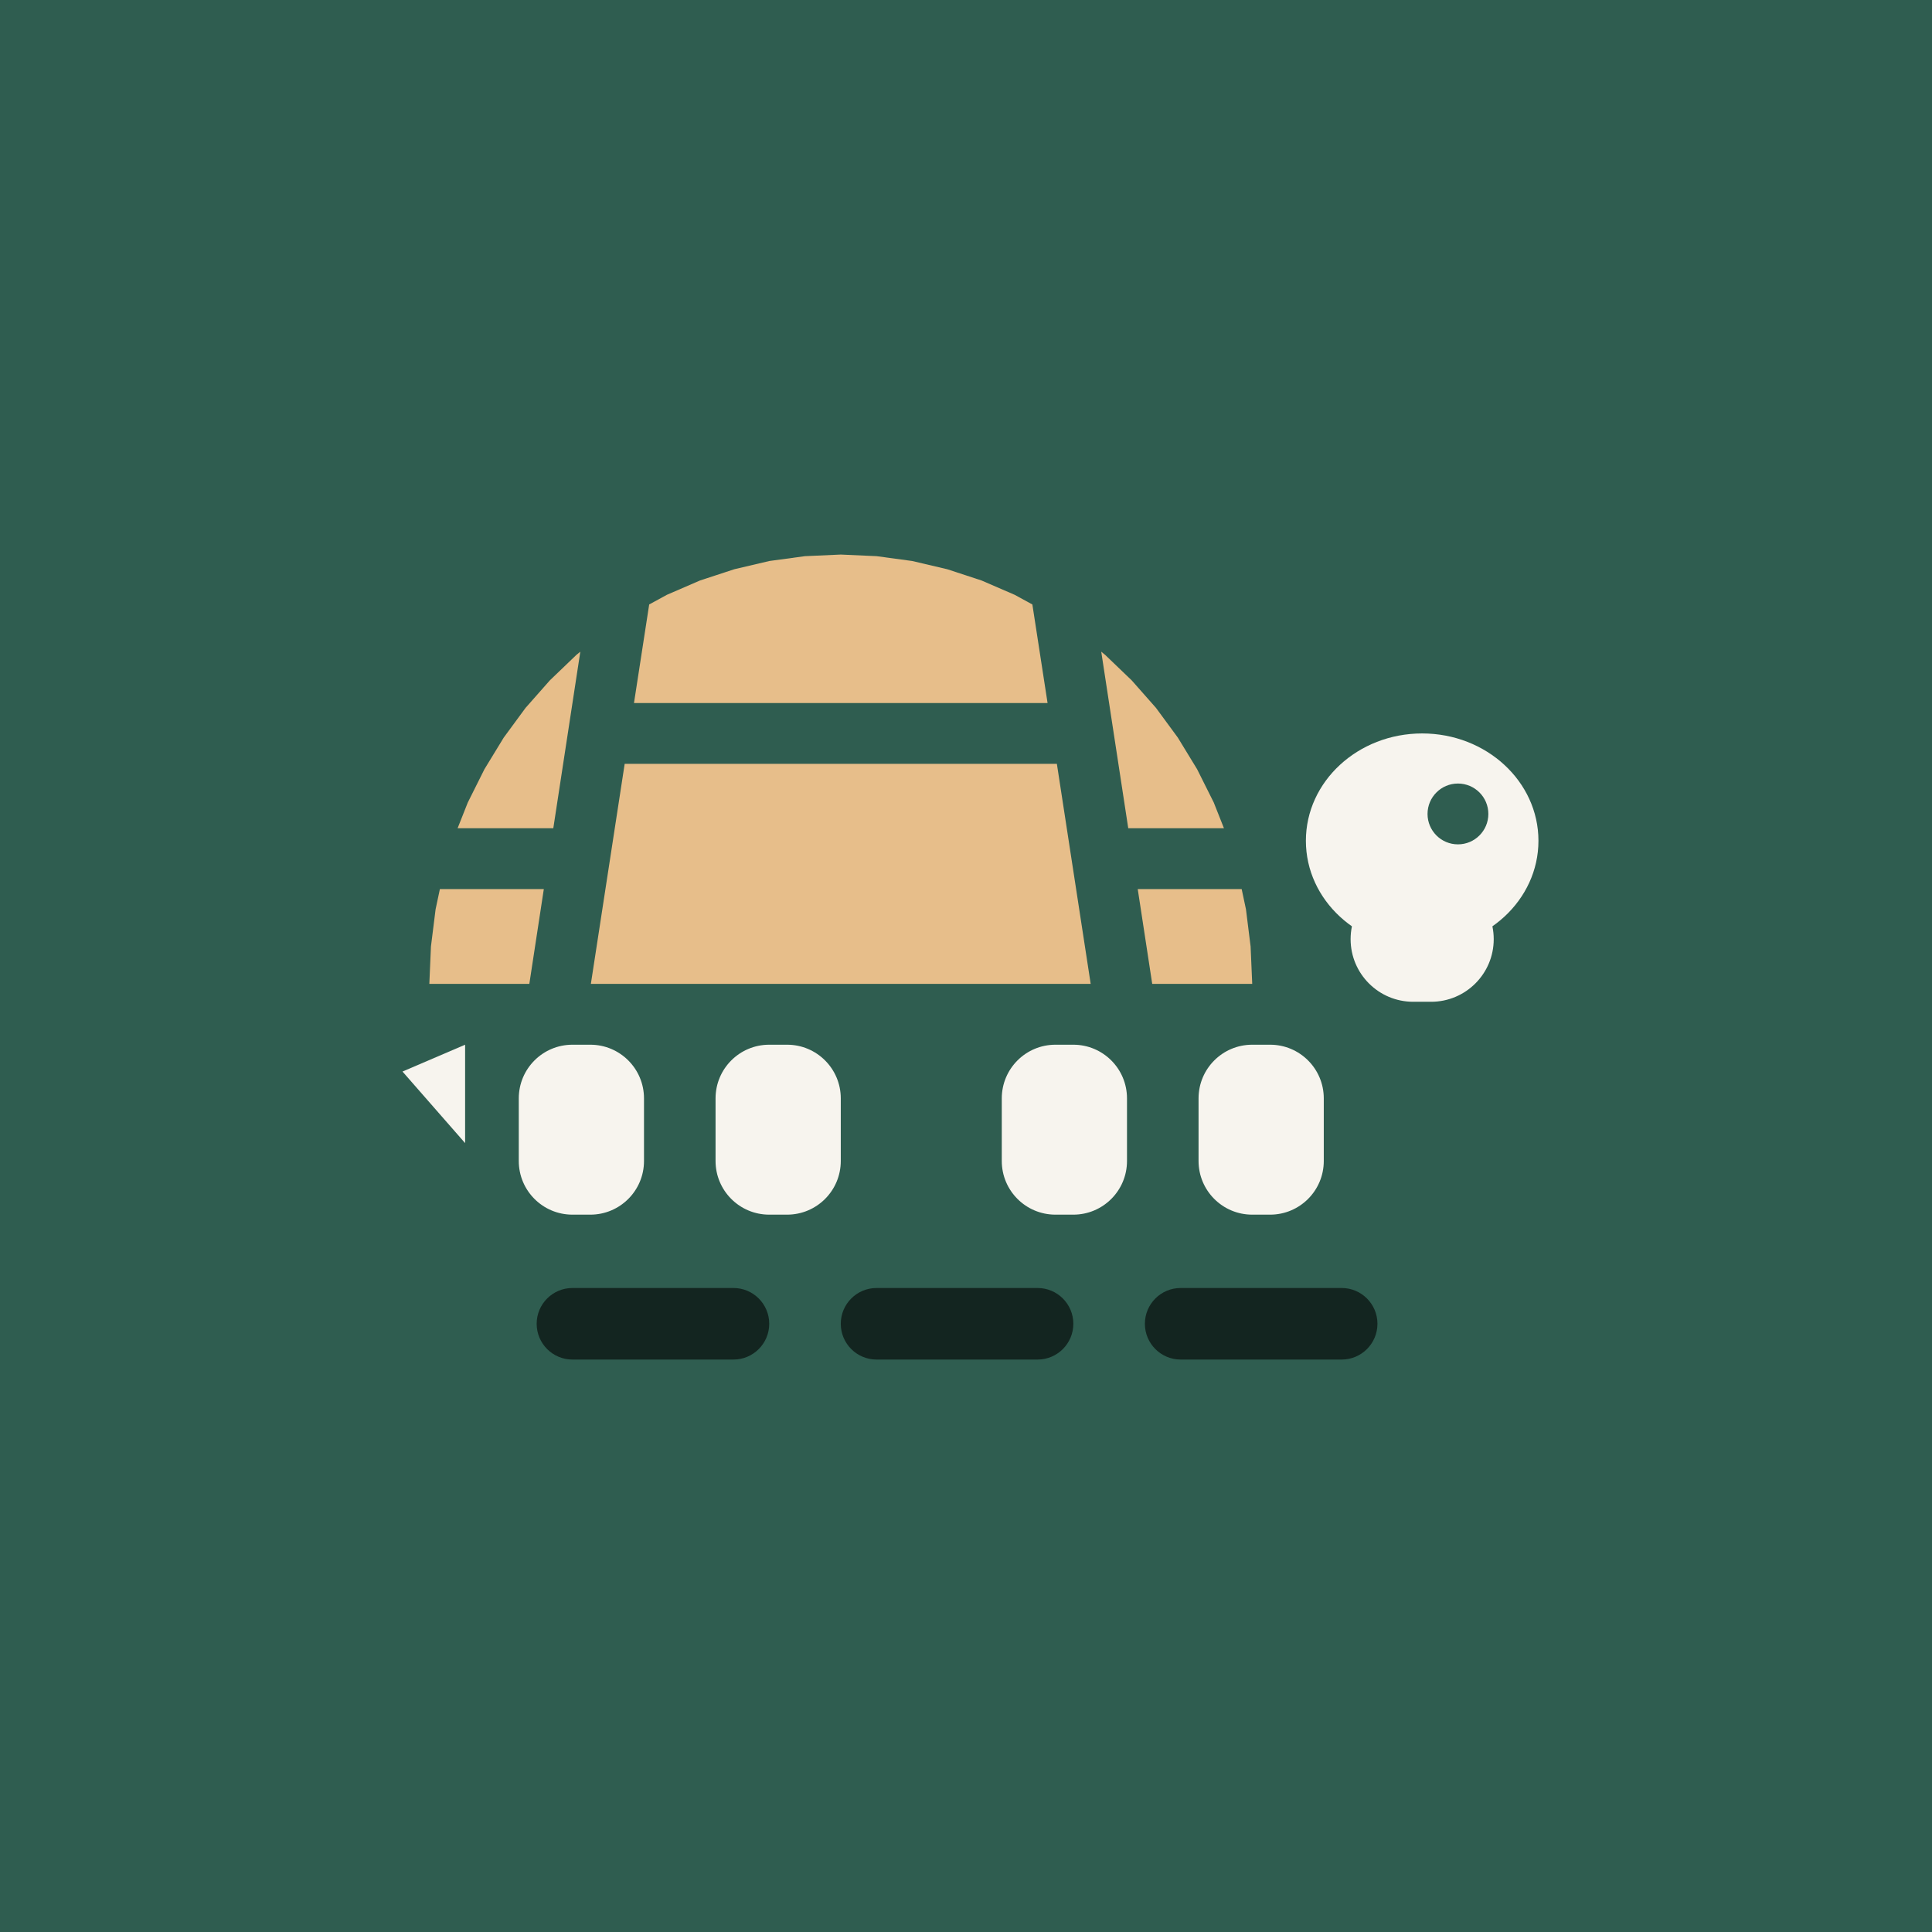
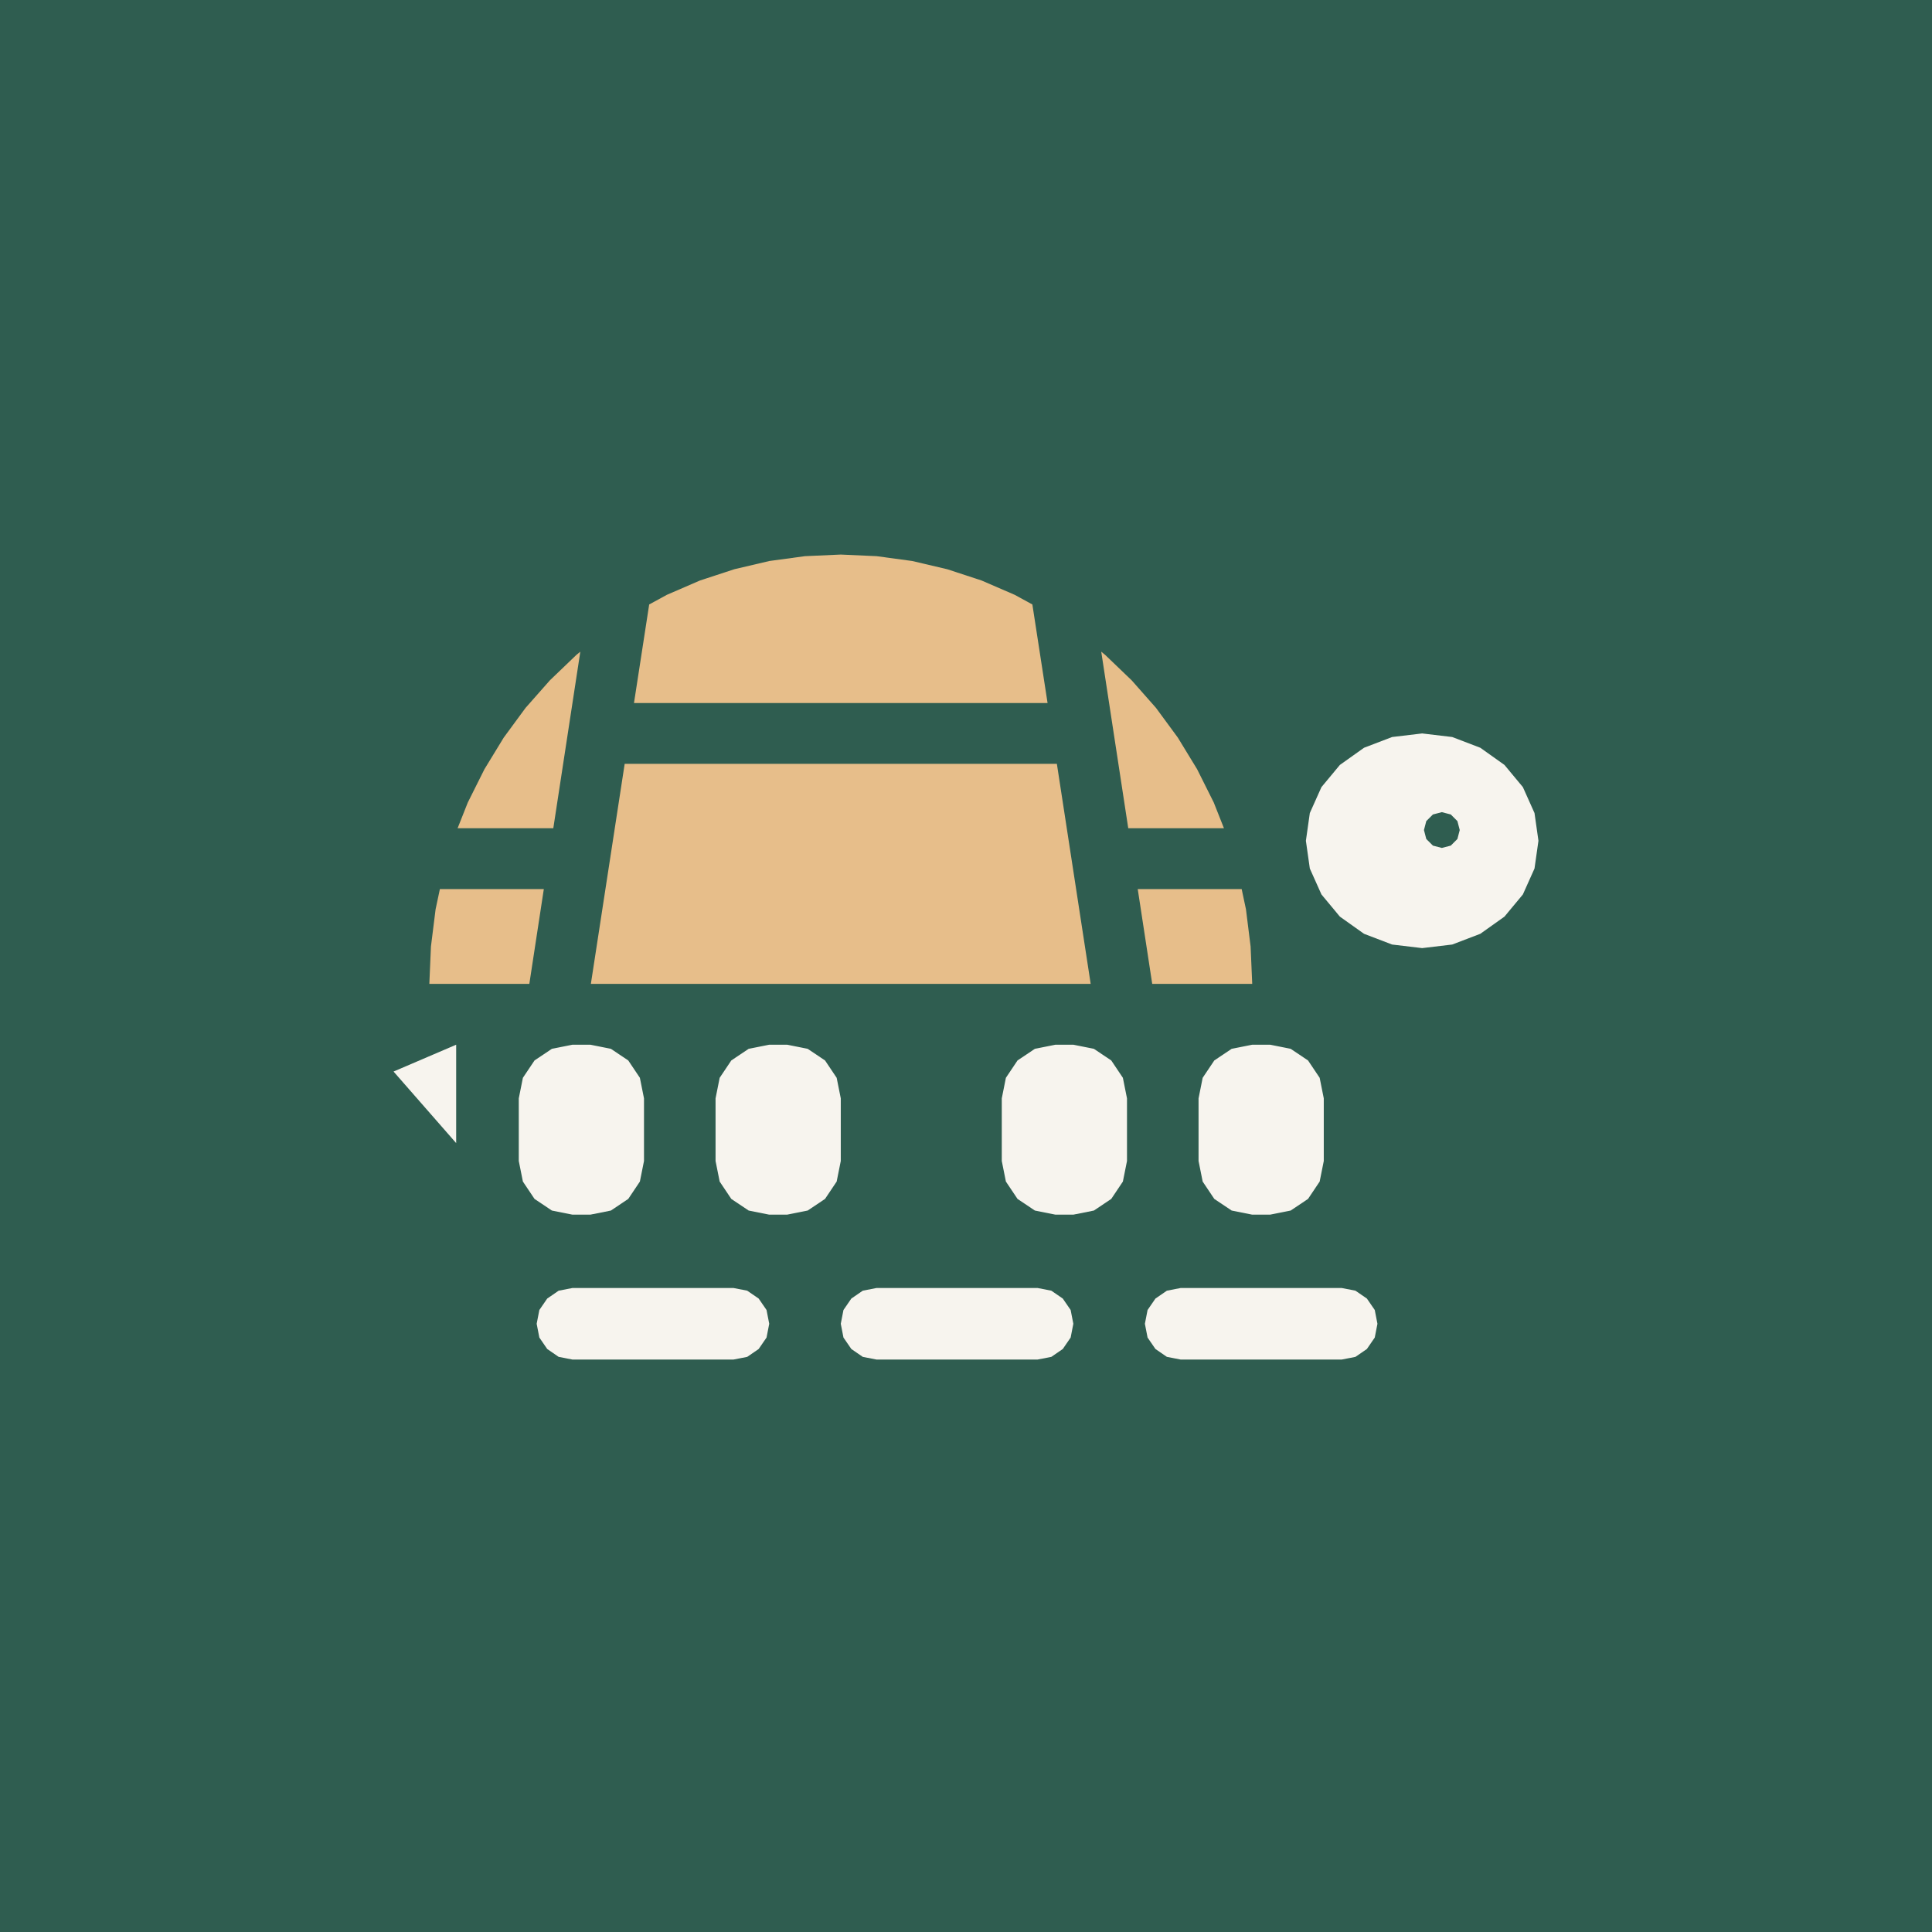
<svg xmlns="http://www.w3.org/2000/svg" viewBox="0 0 108 108">
-   <rect width="108" height="108" fill="#2F5D50" />
-   <path fill="#E7BE8A" d="M36.29,33.79L37.28,33.25L39.13,32.45L41.05,31.82L43.01,31.36L45,31.09L47,31L49,31.09L50.99,31.36L52.95,31.82L54.87,32.45L56.72,33.25L57.71,33.79L58.56,39.3L35.44,39.3Z" />
-   <path fill="#E7BE8A" d="M59.08,42.7L60.97,55L33.03,55L34.92,42.7Z" />
-   <path fill="#E7BE8A" d="M25.58,46.3L26.15,44.86L27.08,43L28.16,41.23L29.38,39.57L30.74,38.03L32.22,36.61L32.44,36.43L30.93,46.3Z" />
-   <path fill="#E7BE8A" d="M24,55L24.09,52.91L24.35,50.83L24.59,49.7L30.4,49.7L29.59,55Z" />
-   <path fill="#E7BE8A" d="M61.56,36.43L61.78,36.61L63.26,38.03L64.62,39.57L65.84,41.23L66.92,43L67.85,44.86L68.42,46.3L63.07,46.3Z" />
-   <path fill="#E7BE8A" d="M69.41,49.7L69.65,50.83L69.91,52.91L70,55L64.41,55L63.6,49.7Z" />
-   <path fill="#F7F4EE" d="M79,49H80A3.5,3.5 0 0 1 83.5,52.5V52.5A3.5,3.5 0 0 1 80,56H79A3.5,3.5 0 0 1 75.5,52.5V52.5A3.5,3.5 0 0 1 79,49Z" />
-   <path fill="#F7F4EE" fill-rule="evenodd" d="M73,47A6.5,6 0 1 1 86,47A6.5,6 0 1 1 73,47ZM79.8,45.5A1.7,1.7 0 1 1 83.2,45.5A1.7,1.7 0 1 1 79.8,45.5Z" />
-   <path fill="#F7F4EE" d="M26,58.4L22.5,59.9L26,63.9Z" />
-   <path fill="#F7F4EE" d="M32,58.4H33A3,3 0 0 1 36,61.4V64.9A3,3 0 0 1 33,67.9H32A3,3 0 0 1 29,64.9V61.4A3,3 0 0 1 32,58.4Z" />
-   <path fill="#F7F4EE" d="M43,58.4H44A3,3 0 0 1 47,61.4V64.9A3,3 0 0 1 44,67.9H43A3,3 0 0 1 40,64.9V61.4A3,3 0 0 1 43,58.4Z" />
-   <path fill="#F7F4EE" d="M59,58.4H60A3,3 0 0 1 63,61.4V64.9A3,3 0 0 1 60,67.9H59A3,3 0 0 1 56,64.9V61.4A3,3 0 0 1 59,58.4Z" />
-   <path fill="#F7F4EE" d="M70,58.4H71A3,3 0 0 1 74,61.4V64.9A3,3 0 0 1 71,67.9H70A3,3 0 0 1 67,64.9V61.4A3,3 0 0 1 70,58.4Z" />
-   <path fill="F7F4EE" fill-opacity="0.6" d="M32,72H41A2,2 0 0 1 43,74V74A2,2 0 0 1 41,76H32A2,2 0 0 1 30,74V74A2,2 0 0 1 32,72Z" />
-   <path fill="F7F4EE" fill-opacity="0.6" d="M49,72H58A2,2 0 0 1 60,74V74A2,2 0 0 1 58,76H49A2,2 0 0 1 47,74V74A2,2 0 0 1 49,72Z" />
-   <path fill="F7F4EE" fill-opacity="0.6" d="M66,72H75A2,2 0 0 1 77,74V74A2,2 0 0 1 75,76H66A2,2 0 0 1 64,74V74A2,2 0 0 1 66,72Z" />
+   <rect id="background" width="108" height="108" fill="#2F5D50" />
+   <path id="plate-top" fill="#E7BE8A" d="M36.29 33.79L37.28 33.25L39.13 32.45L41.05 31.82L43.01 31.36L45 31.09L47 31L49 31.09L50.99 31.36L52.95 31.82L54.87 32.45L56.72 33.25L57.71 33.79L58.56 39.3L35.44 39.3Z" />
+   <path id="plate-middle" fill="#E7BE8A" d="M59.08 42.7L60.97 55L33.03 55L34.92 42.7Z" />
+   <path id="plate-left-upper" fill="#E7BE8A" d="M25.58 46.3L26.15 44.86L27.08 43L28.16 41.23L29.38 39.57L30.74 38.03L32.22 36.61L32.44 36.43L30.93 46.3Z" />
+   <path id="plate-left-lower" fill="#E7BE8A" d="M24 55L24.09 52.91L24.35 50.83L24.59 49.7L30.4 49.7L29.59 55Z" />
+   <path id="plate-right-upper" fill="#E7BE8A" d="M61.56 36.43L61.78 36.61L63.26 38.03L64.62 39.57L65.84 41.23L66.92 43L67.85 44.86L68.42 46.3L63.07 46.3Z" />
+   <path id="plate-right-lower" fill="#E7BE8A" d="M69.41 49.7L69.65 50.83L69.91 52.91L70 55L64.41 55L63.6 49.7Z" />
+   <path id="head" fill="#F7F4EE" fill-rule="evenodd" d="M86 47L85.78 48.55L85.13 50L84.1 51.24L82.75 52.2L81.18 52.8L79.5 53L77.82 52.8L76.25 52.2L74.9 51.24L73.87 50L73.22 48.55L73 47L73.22 45.45L73.87 44L74.9 42.76L76.25 41.8L77.82 41.2L79.5 41L81.18 41.2L82.75 41.8L84.1 42.76L85.13 44L85.78 45.45ZM81.6 46.4L81.47 46.9L81.1 47.27L80.6 47.4L80.1 47.27L79.73 46.9L79.6 46.4L79.73 45.9L80.1 45.53L80.6 45.4L81.1 45.53L81.47 45.9Z" />
+   <path id="tail" fill="#F7F4EE" d="M25.5 58.4L22 59.9L25.5 63.9Z" />
+   <path id="leg-rear-far" fill="#F7F4EE" d="M33 58.4L34.15 58.63L35.12 59.28L35.77 60.25L36 61.4L36 64.9L35.77 66.05L35.12 67.02L34.15 67.67L33 67.9L32 67.9L30.85 67.67L29.88 67.02L29.23 66.05L29 64.9L29 61.4L29.23 60.25L29.88 59.28L30.85 58.63L32 58.4Z" />
+   <path id="leg-rear-near" fill="#F7F4EE" d="M44 58.4L45.15 58.63L46.12 59.28L46.77 60.25L47 61.4L47 64.9L46.77 66.05L46.12 67.02L45.15 67.67L44 67.9L43 67.9L41.85 67.67L40.88 67.02L40.23 66.05L40 64.9L40 61.4L40.23 60.25L40.88 59.28L41.85 58.63L43 58.4Z" />
+   <path id="leg-front-near" fill="#F7F4EE" d="M60 58.4L61.15 58.63L62.12 59.28L62.77 60.25L63 61.4L63 64.9L62.77 66.05L62.12 67.02L61.15 67.67L60 67.9L59 67.9L57.85 67.67L56.88 67.02L56.23 66.05L56 64.9L56 61.4L56.23 60.25L56.88 59.28L57.85 58.63L59 58.4Z" />
+   <path id="leg-front-far" fill="#F7F4EE" d="M71 58.4L72.15 58.63L73.12 59.28L73.77 60.25L74 61.4L74 64.9L73.77 66.05L73.12 67.02L72.15 67.67L71 67.9L70 67.9L68.85 67.67L67.88 67.02L67.23 66.05L67 64.9L67 61.4L67.23 60.25L67.88 59.28L68.85 58.63L70 58.4Z" />
+   <path id="ground-1" fill="#F7F4EE" d="M41 72L41.77 72.15L42.41 72.59L42.85 73.23L43 74L43 74L42.85 74.77L42.41 75.41L41.77 75.85L41 76L32 76L31.23 75.85L30.59 75.41L30.15 74.77L30 74L30 74L30.15 73.23L30.59 72.59L31.23 72.15L32 72Z" />
+   <path id="ground-2" fill="#F7F4EE" d="M58 72L58.77 72.15L59.41 72.59L59.85 73.23L60 74L60 74L59.85 74.77L59.41 75.41L58.77 75.85L58 76L49 76L48.23 75.85L47.59 75.41L47.15 74.77L47 74L47 74L47.15 73.23L47.59 72.59L48.23 72.15L49 72Z" />
+   <path id="ground-3" fill="#F7F4EE" d="M75 72L75.77 72.15L76.41 72.59L76.85 73.23L77 74L77 74L76.85 74.77L76.41 75.41L75.77 75.85L75 76L66 76L65.23 75.85L64.59 75.41L64.15 74.77L64 74L64 74L64.15 73.23L64.59 72.59L65.23 72.15L66 72Z" />
</svg>
